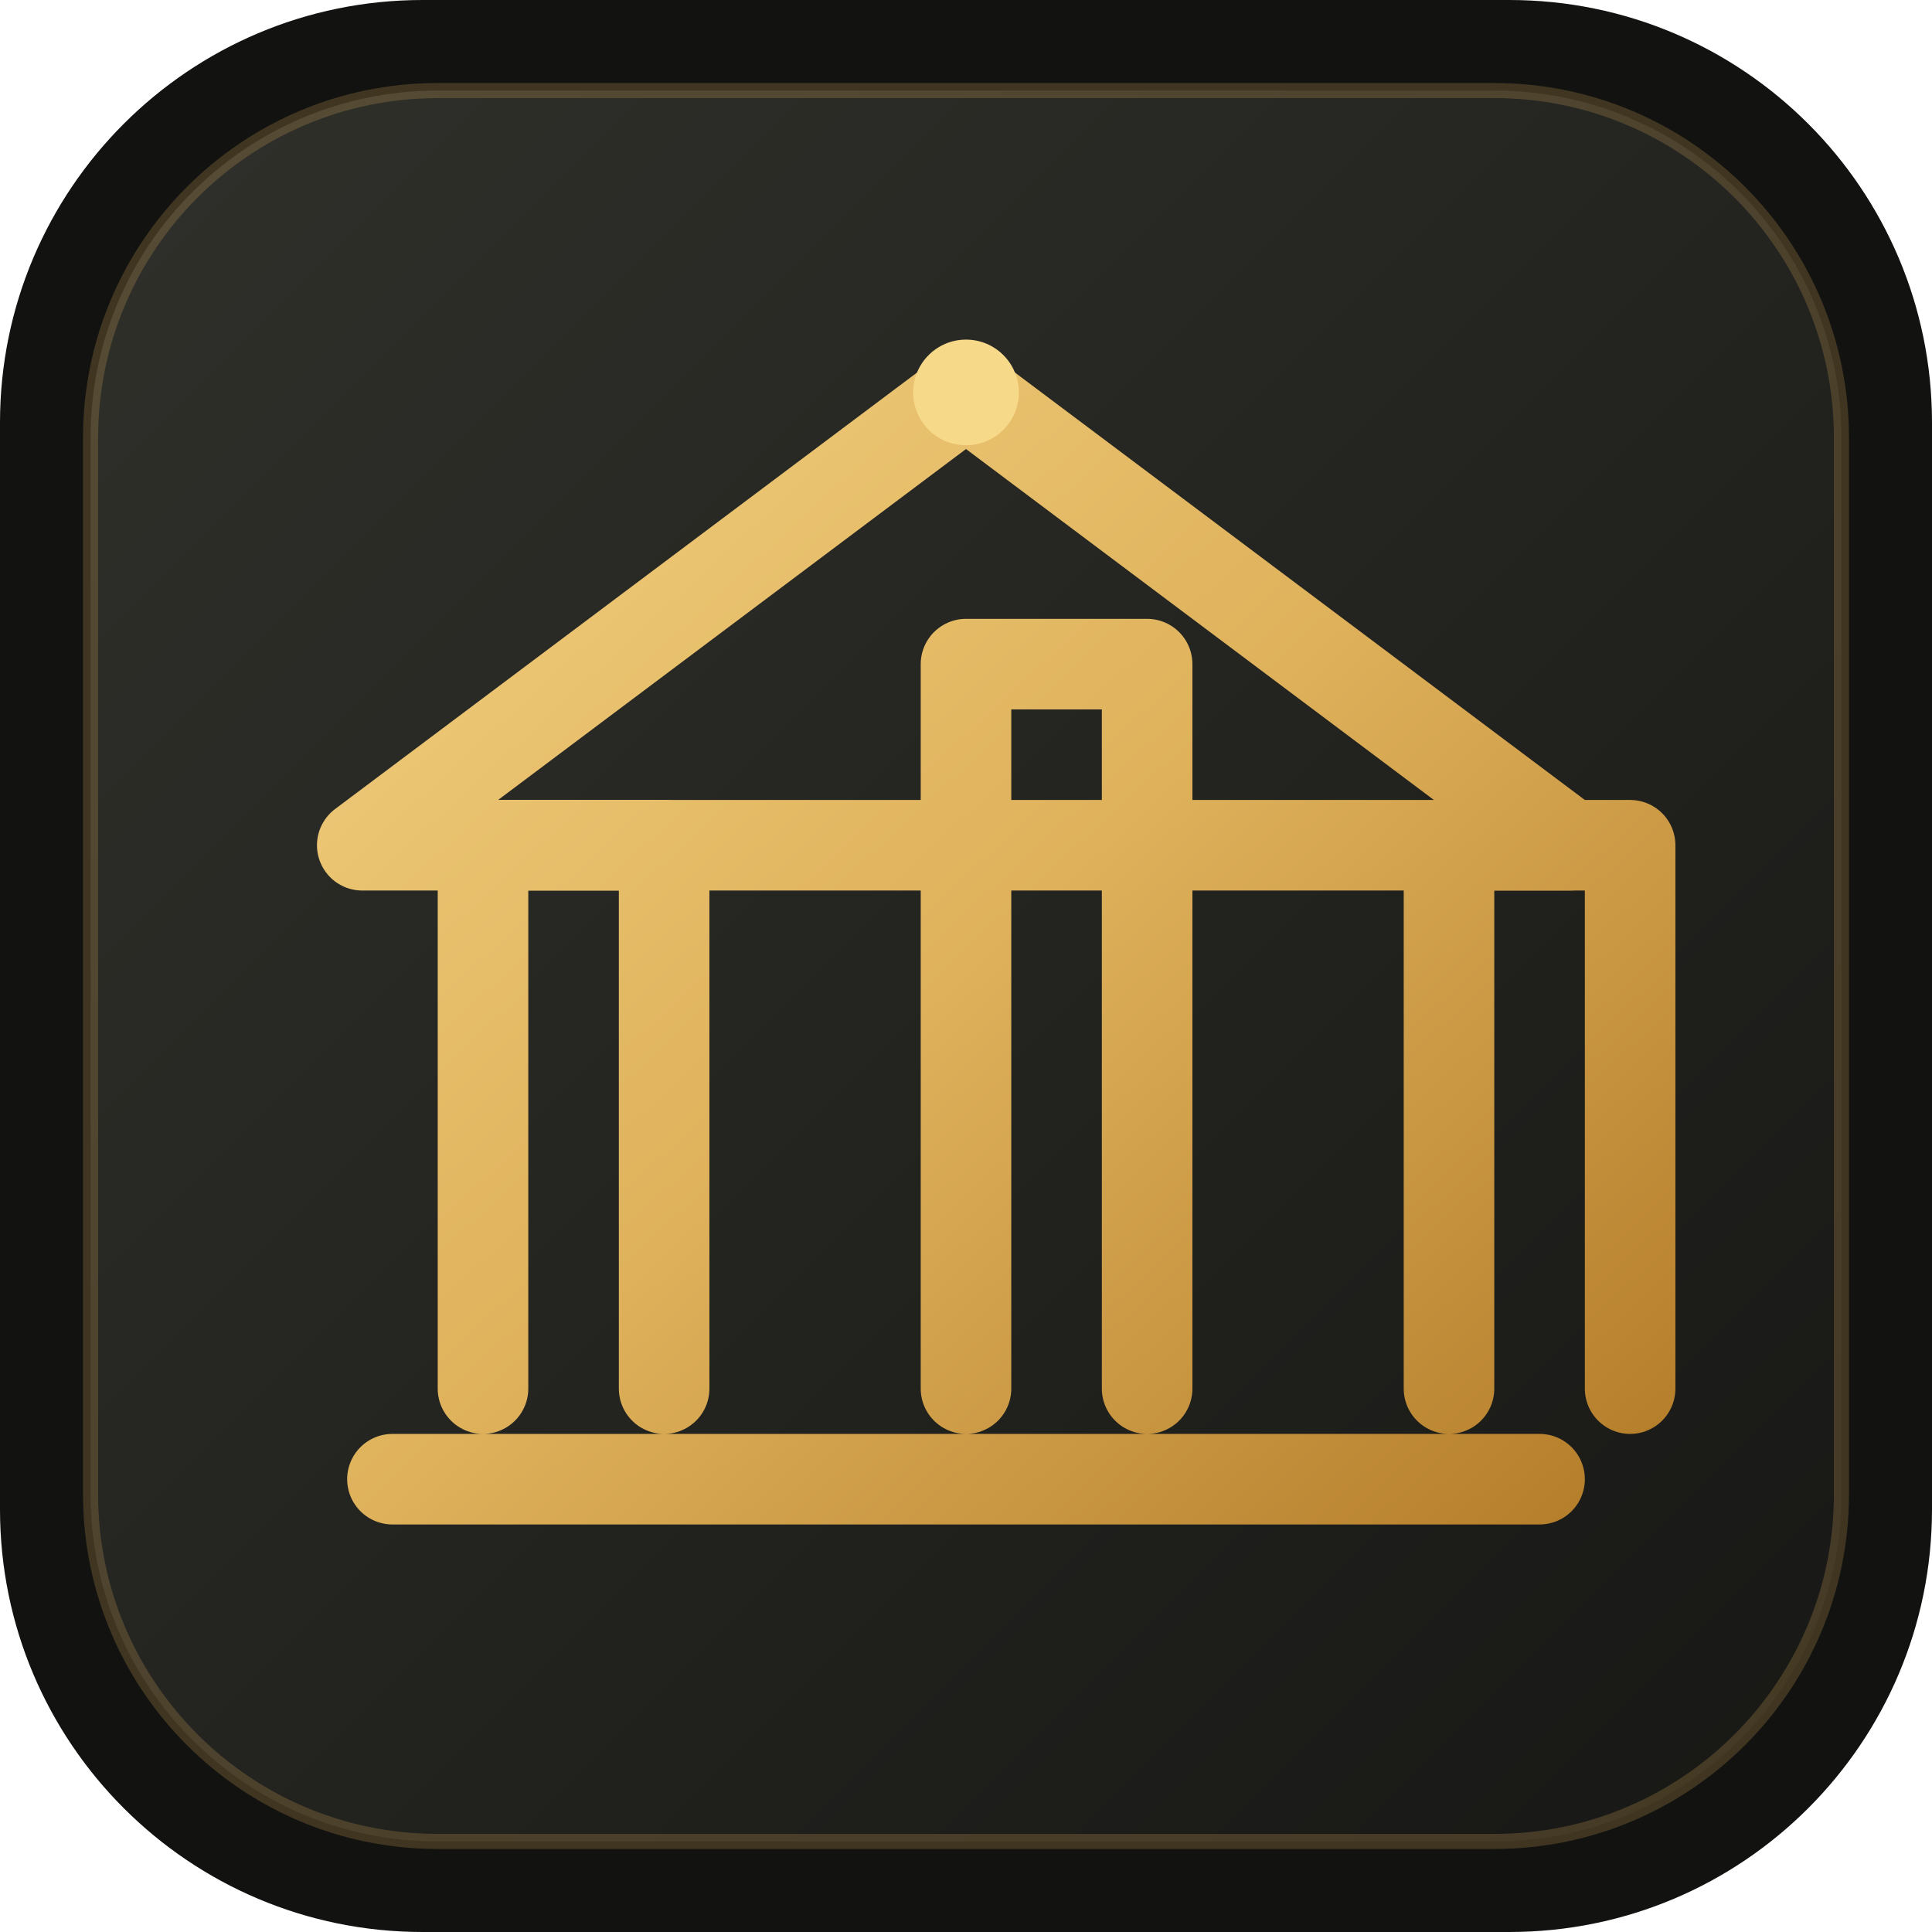
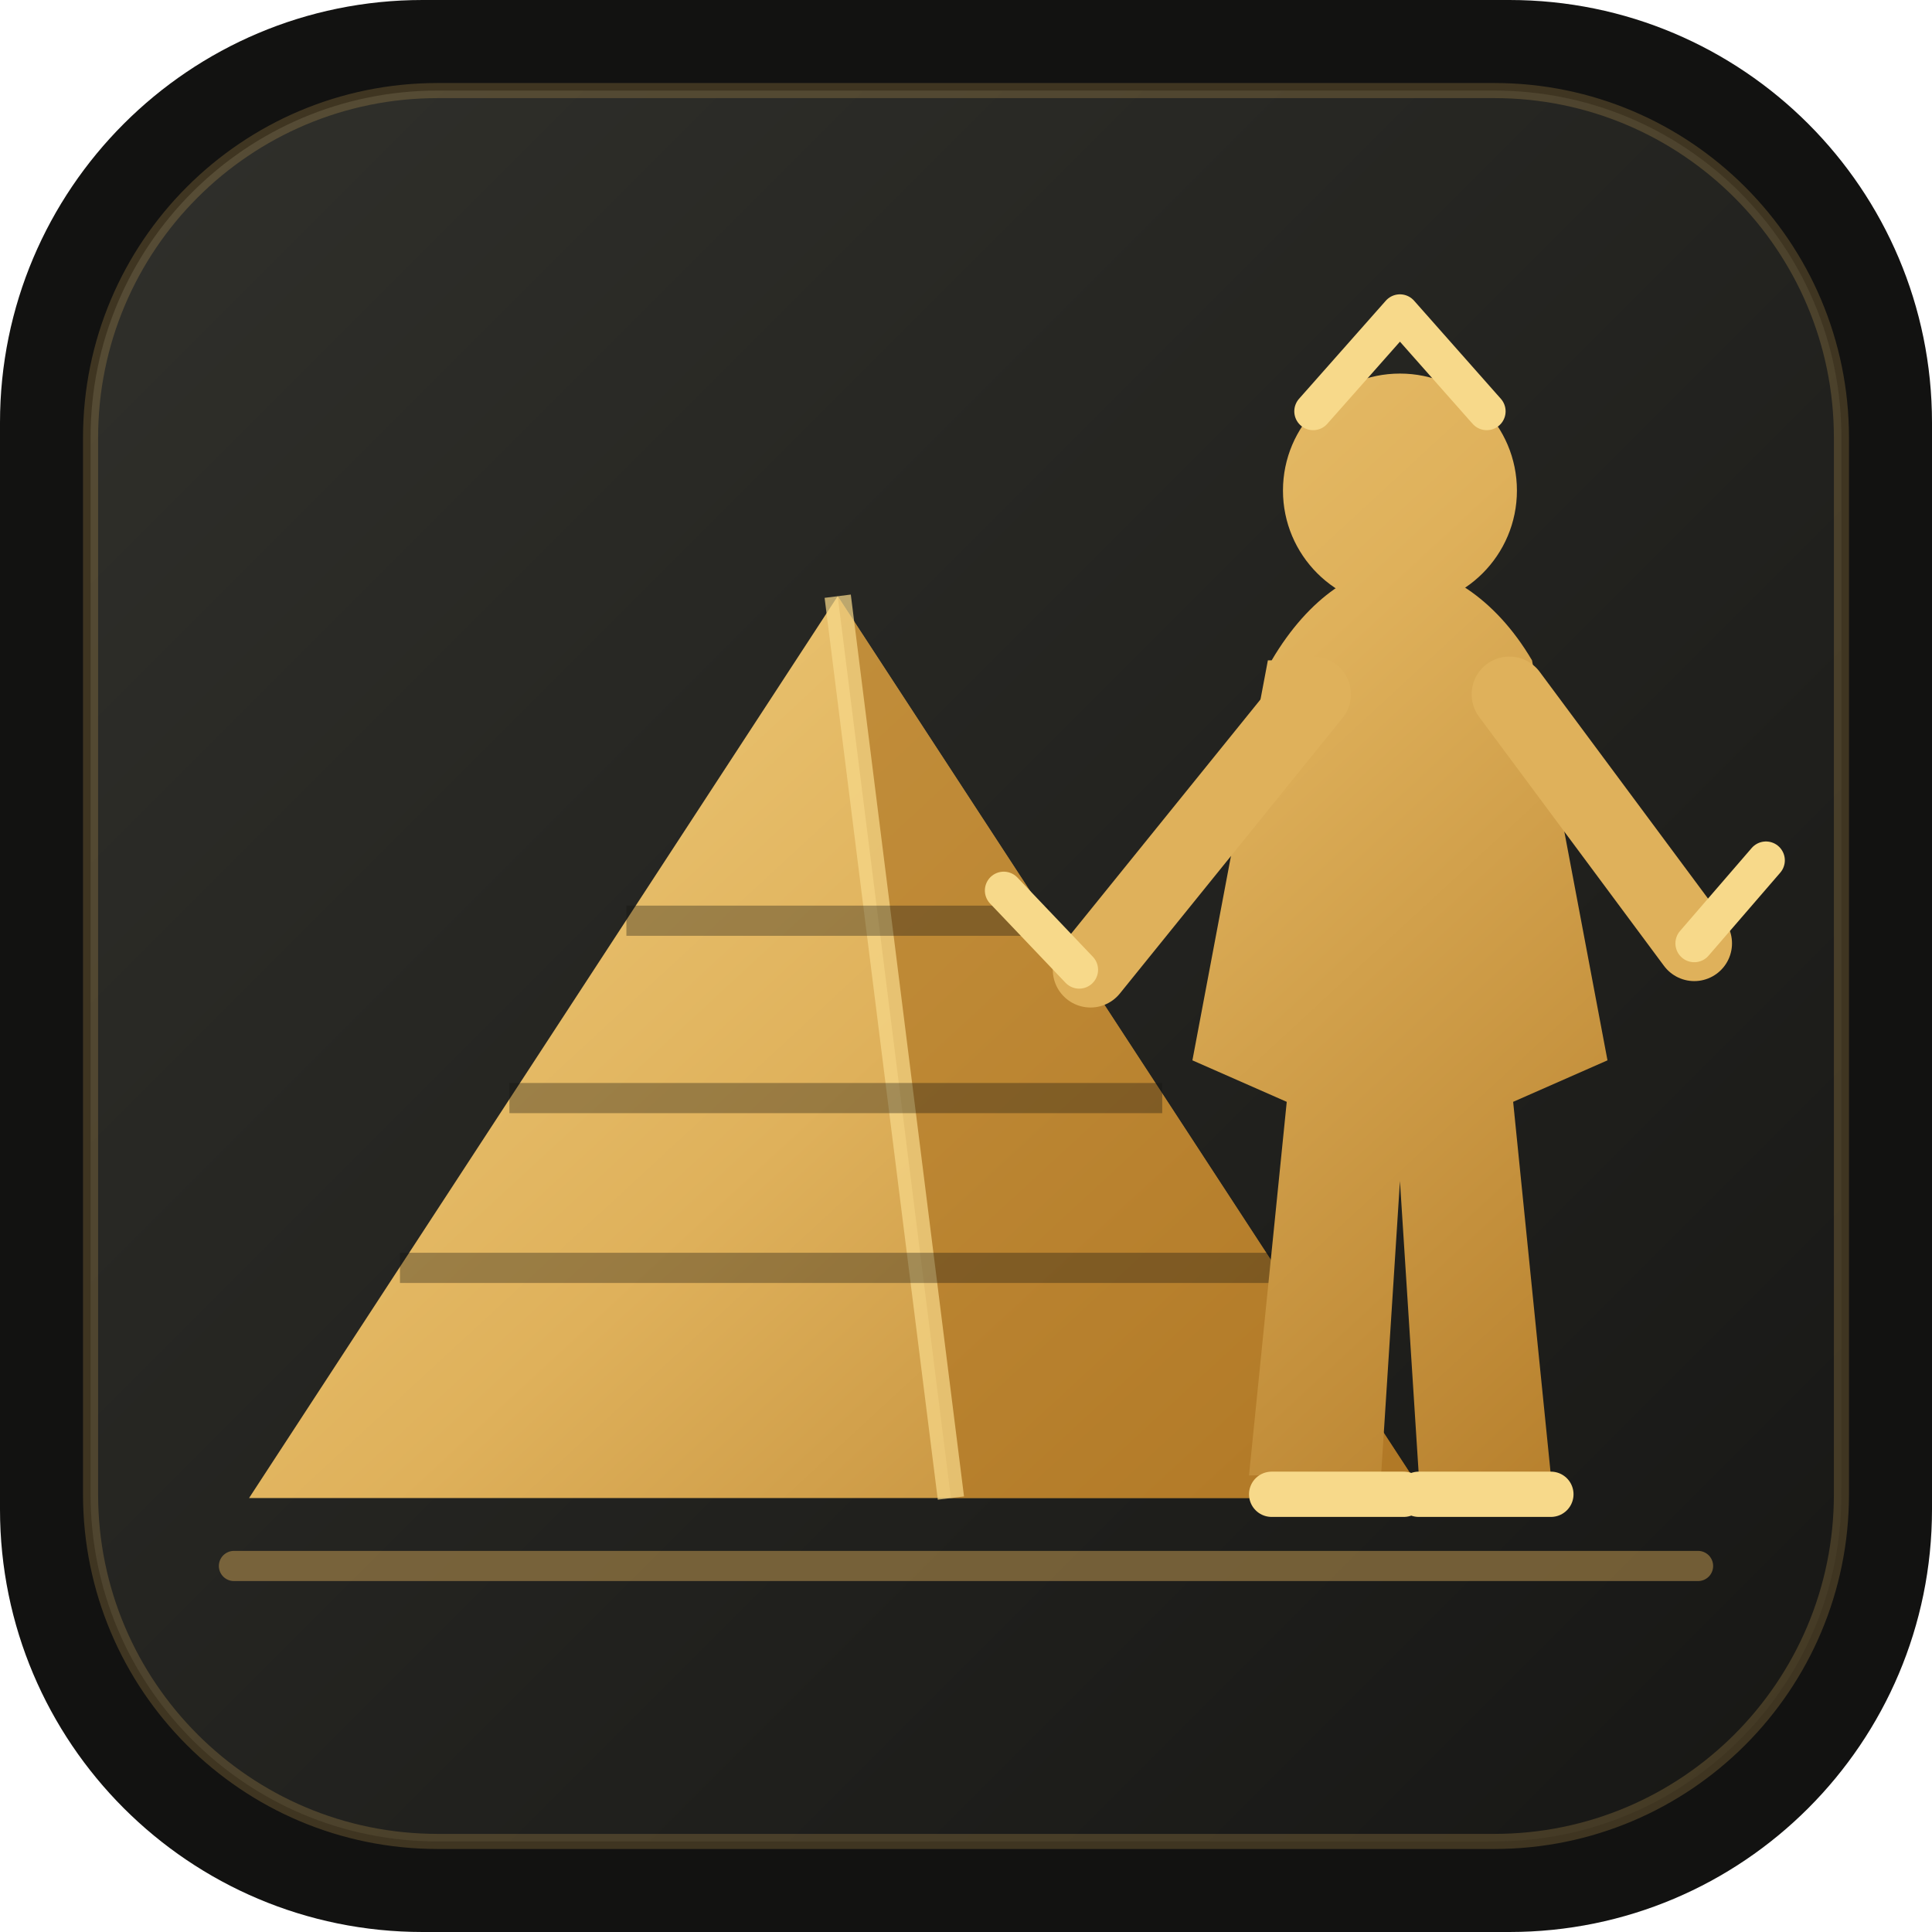
<svg xmlns="http://www.w3.org/2000/svg" viewBox="0 0 512 512">
  <defs>
    <linearGradient id="gold" x1="64" y1="48" x2="448" y2="464" gradientUnits="userSpaceOnUse">
      <stop stop-color="#f7d98a" />
      <stop offset="0.5" stop-color="#dfb15b" />
      <stop offset="1" stop-color="#a96f1d" />
    </linearGradient>
    <linearGradient id="stone" x1="0" y1="0" x2="1" y2="1">
      <stop stop-color="#30302b" />
      <stop offset="1" stop-color="#171715" />
    </linearGradient>
  </defs>
  <rect width="512" height="512" rx="112" fill="#121211" />
  <rect x="24" y="24" width="464" height="464" rx="92" fill="url(#stone)" stroke="#dfb15b" stroke-opacity=".22" stroke-width="4" />
-   <path d="M104 392h304M128 368V224h48v144m80 0V176h48v192m80 0V224h48v144" fill="none" stroke="url(#gold)" stroke-linecap="round" stroke-linejoin="round" stroke-width="24" />
-   <path d="M96 224h320L256 104 96 224Z" fill="none" stroke="url(#gold)" stroke-linejoin="round" stroke-width="24" />
-   <circle cx="256" cy="104" r="14" fill="#f7d98a" />
+   <path d="M66 397 222 158l156 239H66Z" fill="url(#gold)" />
+   <path d="m222 158 30 239h126L222 158Z" fill="#a96f1d" fill-opacity=".62" />
+   <path d="m222 158 30 239" fill="none" stroke="#f7d98a" stroke-opacity=".72" stroke-width="7" />
+   <path d="M106 336h232M135 291h173M166 244h112" fill="none" stroke="#121211" stroke-opacity=".34" stroke-width="8" />
+   <circle cx="371" cy="130" r="31" fill="url(#gold)" />
+   <path d="m348 109 23-26 23 26" fill="none" stroke="#f7d98a" stroke-linecap="round" stroke-linejoin="round" stroke-width="10" />
+   <path d="M337 175c10-17 23-25 34-25s25 8 35 25l20 106-25 11 10 99h-35l-5-78-5 78h-35l10-99-25-11 20-106Z" fill="url(#gold)" />
+   <path d="m348 184-59 73M400 184l49 66" fill="none" stroke="#dfb15b" stroke-linecap="round" stroke-width="20" />
+   <path d="m286 257-20-21M449 250l19-22" fill="none" stroke="#f7d98a" stroke-linecap="round" stroke-width="10" />
+   <path d="M337 396h35M376 396h35" fill="none" stroke="#f7d98a" stroke-linecap="round" stroke-width="12" />
+   <path d="M62 415h388" fill="none" stroke="#dfb15b" stroke-linecap="round" stroke-opacity=".45" stroke-width="8" />
</svg>
